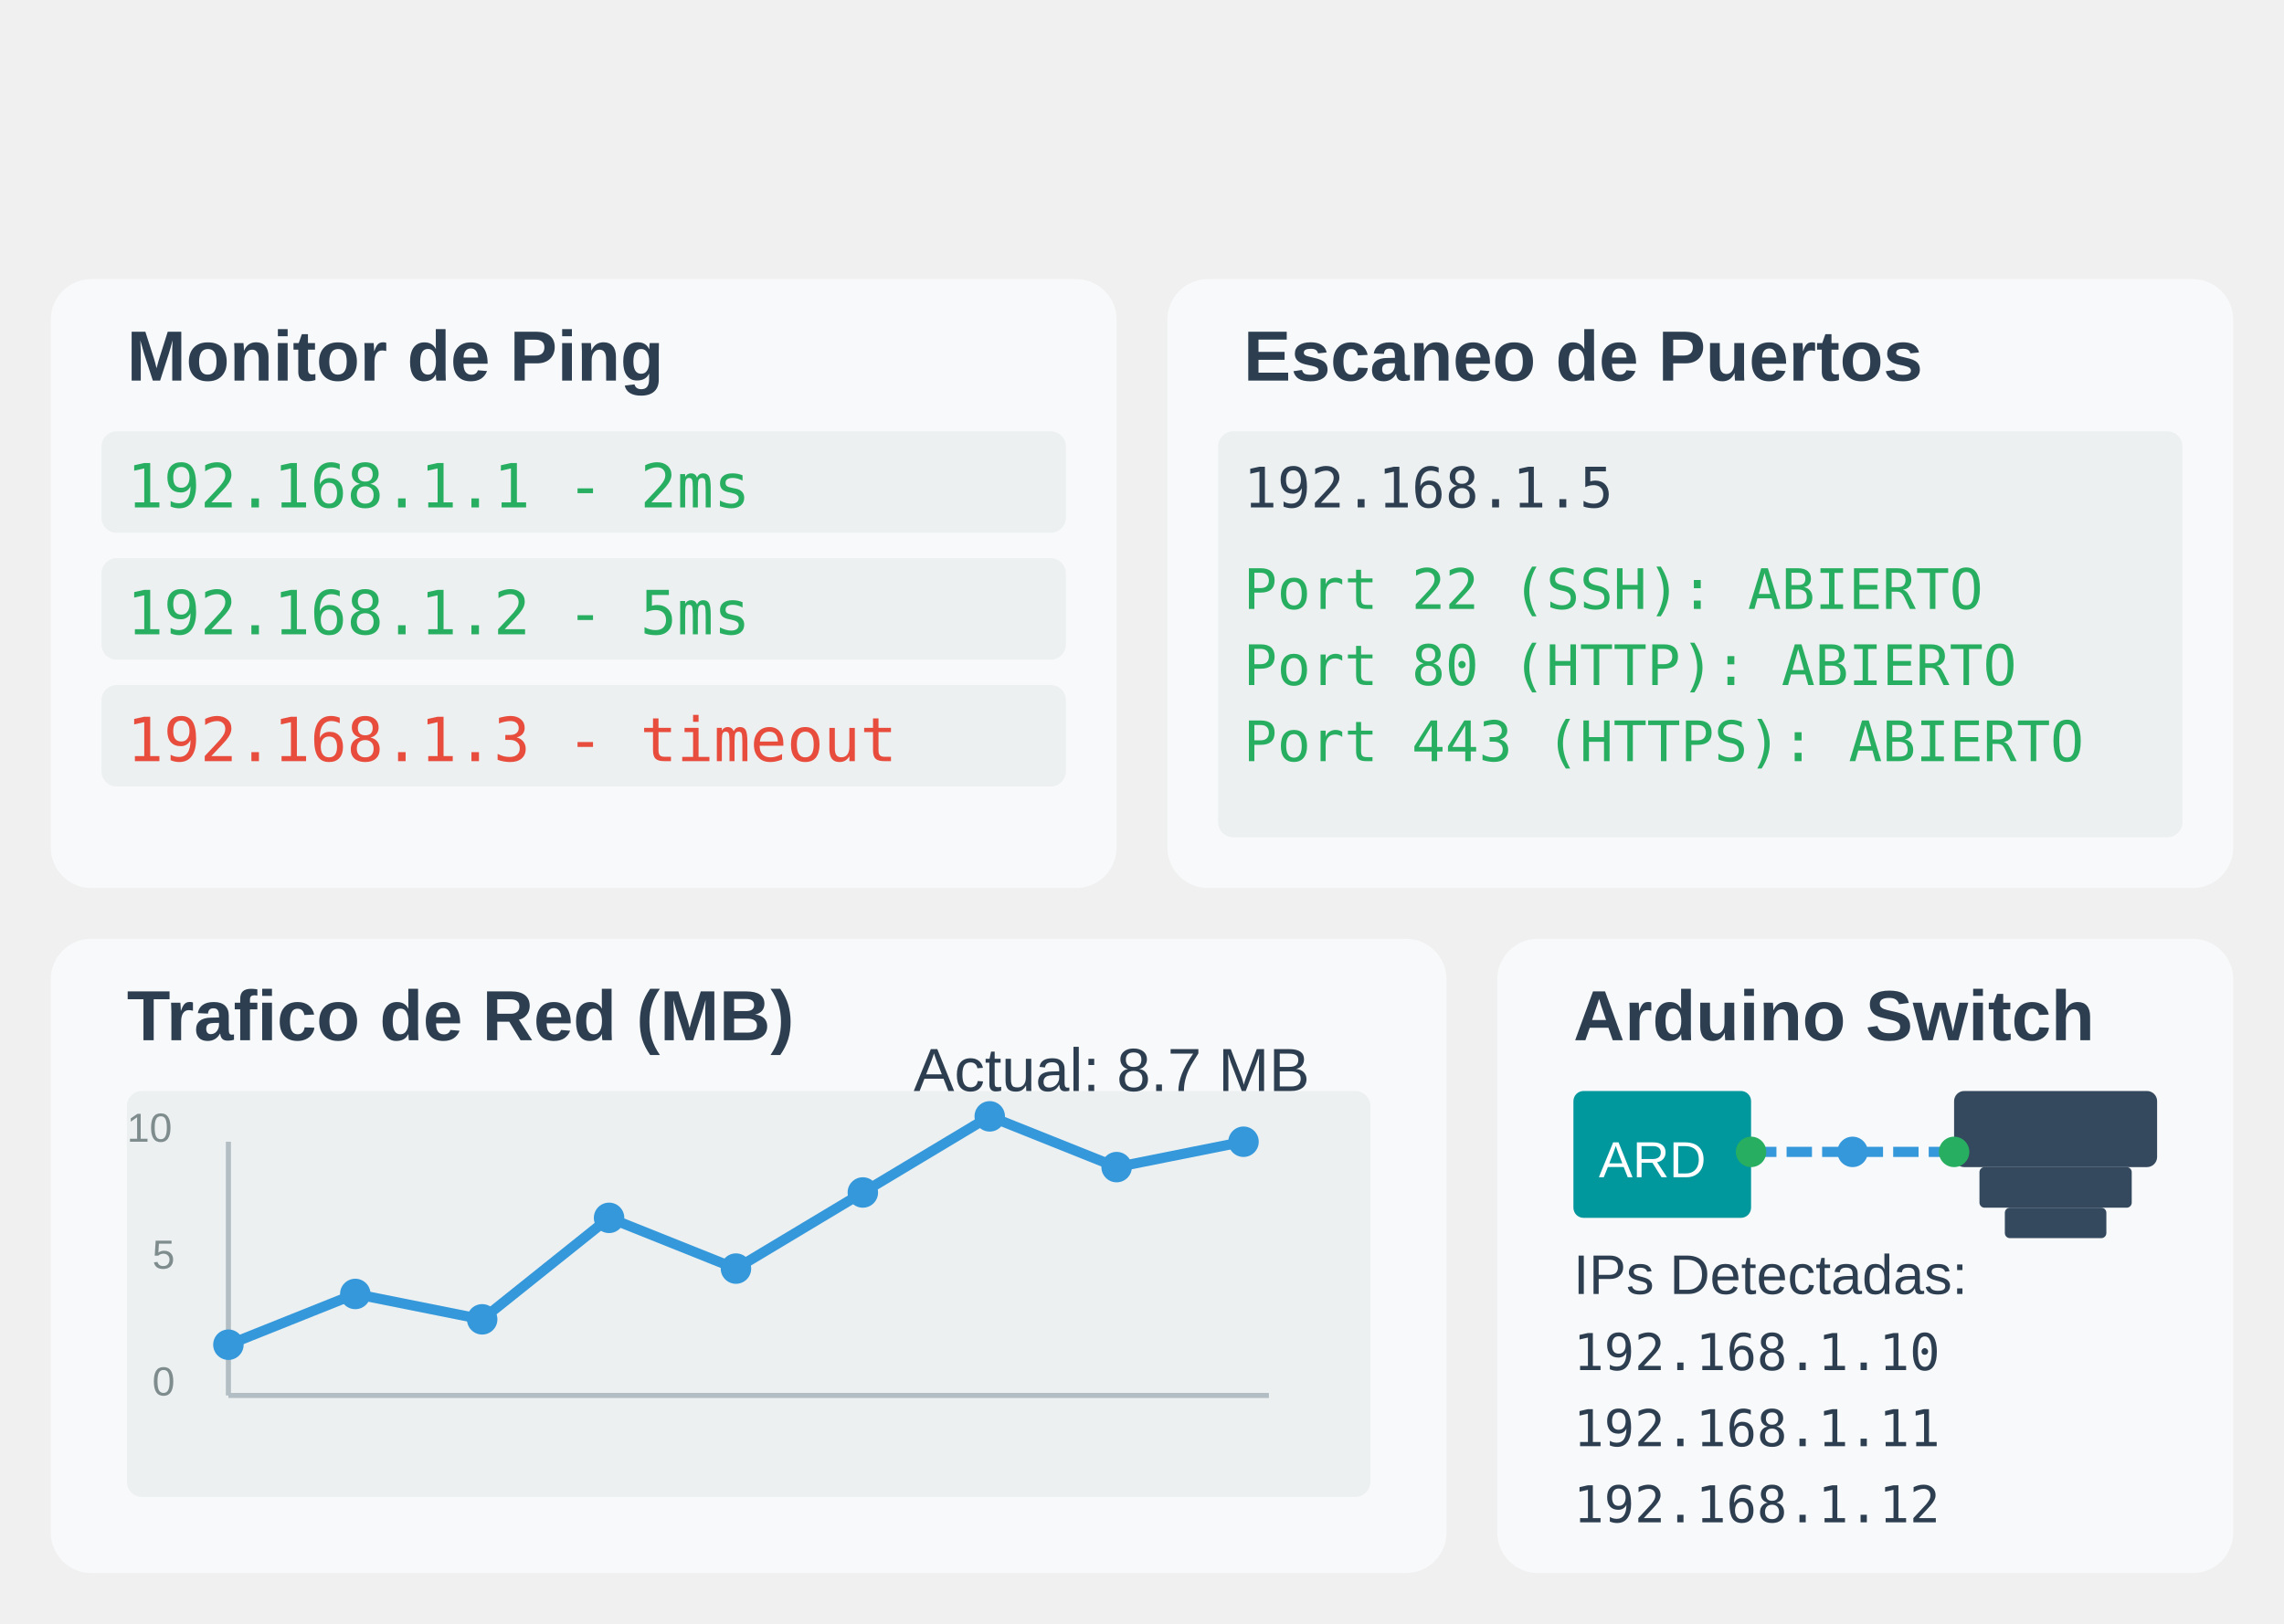
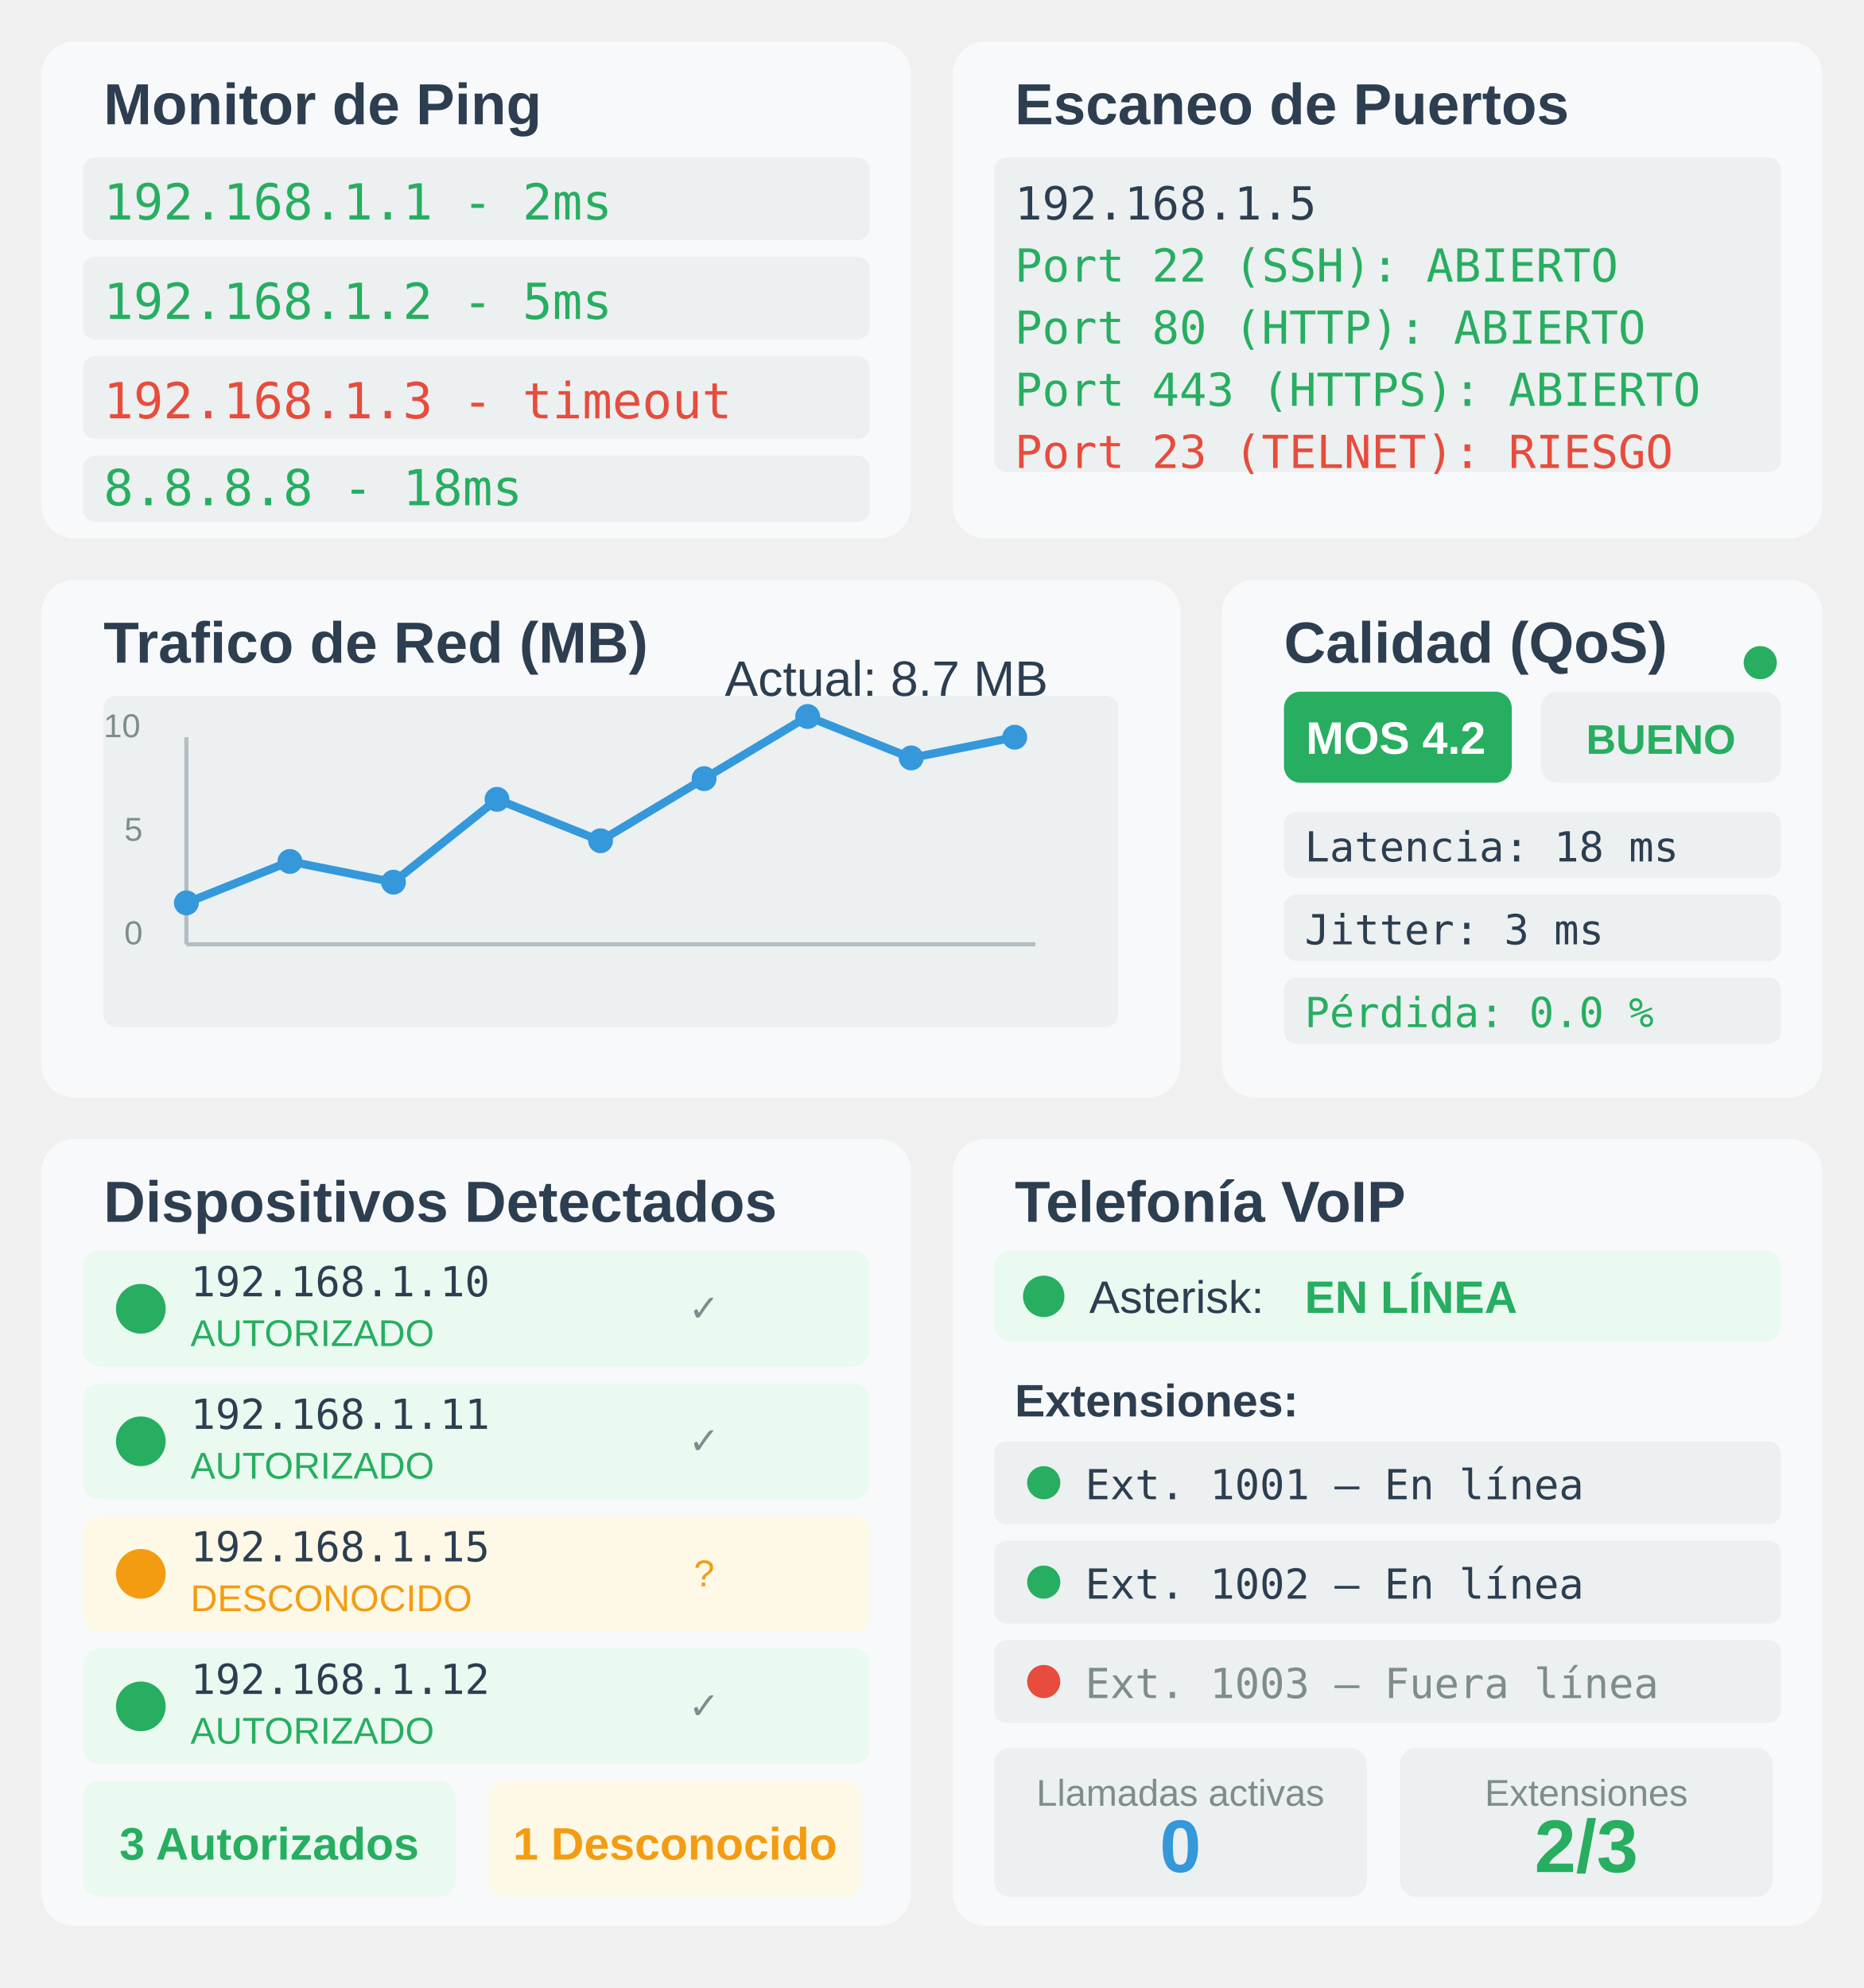
- <svg xmlns="http://www.w3.org/2000/svg" viewBox="0 0 450 320">
-   <rect x="10" y="55" width="210" height="120" rx="8" fill="#f8f9fa" />
-   <text x="25" y="75" font-family="Arial" font-size="14" fill="#2c3e50" font-weight="bold">Monitor de Ping</text>
-   <rect x="20" y="85" width="190" height="20" rx="3" fill="#ecf0f1" />
-   <text x="25" y="100" font-family="monospace" font-size="12" fill="#27ae60">192.168.1.1 - 2ms</text>
-   <rect x="20" y="110" width="190" height="20" rx="3" fill="#ecf0f1" />
-   <text x="25" y="125" font-family="monospace" font-size="12" fill="#27ae60">192.168.1.2 - 5ms</text>
-   <rect x="20" y="135" width="190" height="20" rx="3" fill="#ecf0f1" />
-   <text x="25" y="150" font-family="monospace" font-size="12" fill="#e74c3c">192.168.1.3 - timeout</text>
-   <rect x="230" y="55" width="210" height="120" rx="8" fill="#f8f9fa" />
-   <text x="245" y="75" font-family="Arial" font-size="14" fill="#2c3e50" font-weight="bold">Escaneo de Puertos</text>
-   <rect x="240" y="85" width="190" height="80" rx="3" fill="#ecf0f1" />
-   <text x="245" y="100" font-family="monospace" font-size="11" fill="#2c3e50">192.168.1.5</text>
-   <text x="245" y="120" font-family="monospace" font-size="11" fill="#27ae60">Port 22 (SSH): ABIERTO</text>
-   <text x="245" y="135" font-family="monospace" font-size="11" fill="#27ae60">Port 80 (HTTP): ABIERTO</text>
-   <text x="245" y="150" font-family="monospace" font-size="11" fill="#27ae60">Port 443 (HTTPS): ABIERTO</text>
-   <rect x="10" y="185" width="275" height="125" rx="8" fill="#f8f9fa" />
-   <text x="25" y="205" font-family="Arial" font-size="14" fill="#2c3e50" font-weight="bold">Trafico de Red (MB)</text>
-   <rect x="25" y="215" width="245" height="80" rx="3" fill="#ecf0f1" />
-   <line x1="45" y1="275" x2="250" y2="275" stroke="#b2bec3" stroke-width="1" />
-   <line x1="45" y1="225" x2="45" y2="275" stroke="#b2bec3" stroke-width="1" />
-   <polyline points="45,265 70,255 95,260 120,240 145,250 170,235 195,220 220,230 245,225" fill="none" stroke="#3498db" stroke-width="2" />
-   <circle cx="45" cy="265" r="3" fill="#3498db" />
-   <circle cx="70" cy="255" r="3" fill="#3498db" />
-   <circle cx="95" cy="260" r="3" fill="#3498db" />
-   <circle cx="120" cy="240" r="3" fill="#3498db" />
-   <circle cx="145" cy="250" r="3" fill="#3498db" />
-   <circle cx="170" cy="235" r="3" fill="#3498db" />
-   <circle cx="195" cy="220" r="3" fill="#3498db" />
-   <circle cx="220" cy="230" r="3" fill="#3498db" />
-   <circle cx="245" cy="225" r="3" fill="#3498db" />
-   <text x="30" y="275" font-family="Arial" font-size="8" fill="#7f8c8d">0</text>
-   <text x="30" y="250" font-family="Arial" font-size="8" fill="#7f8c8d">5</text>
-   <text x="25" y="225" font-family="Arial" font-size="8" fill="#7f8c8d">10</text>
-   <text x="180" y="215" font-family="Arial" font-size="12" fill="#2c3e50" text-anchor="start">Actual: 8.7 MB</text>
-   <rect x="295" y="185" width="145" height="125" rx="8" fill="#f8f9fa" />
-   <text x="310" y="205" font-family="Arial" font-size="14" fill="#2c3e50" font-weight="bold">Arduino Switch</text>
-   <rect x="310" y="215" width="35" height="25" rx="2" fill="#00979d" />
-   <text x="315" y="232" font-family="Arial" font-size="10" fill="white">ARD</text>
-   <rect x="385" y="215" width="40" height="15" rx="2" fill="#34495e" />
-   <rect x="390" y="230" width="30" height="8" rx="1" fill="#34495e" />
-   <rect x="395" y="238" width="20" height="6" rx="1" fill="#34495e" />
-   <line x1="345" y1="227" x2="385" y2="227" stroke="#3498db" stroke-width="2" stroke-dasharray="5,2" />
-   <circle cx="345" cy="227" r="3" fill="#27ae60" />
-   <circle cx="385" cy="227" r="3" fill="#27ae60" />
-   <text x="310" y="255" font-family="Arial" font-size="11" fill="#2c3e50">IPs Detectadas:</text>
-   <text x="310" y="270" font-family="monospace" font-size="10" fill="#2c3e50">192.168.1.10</text>
-   <text x="310" y="285" font-family="monospace" font-size="10" fill="#2c3e50">192.168.1.11</text>
-   <text x="310" y="300" font-family="monospace" font-size="10" fill="#2c3e50">192.168.1.12</text>
-   <circle cx="365" cy="227" r="3" fill="#3498db">
-     <animate attributeName="opacity" values="1;0;1" dur="2s" repeatCount="indefinite" />
+ <svg xmlns="http://www.w3.org/2000/svg" viewBox="0 0 450 480">
+   <rect x="10" y="10" width="210" height="120" rx="8" fill="#f8f9fa" />
+   <text x="25" y="30" font-family="Arial" font-size="14" fill="#2c3e50" font-weight="bold">Monitor de Ping</text>
+   <rect x="20" y="38" width="190" height="20" rx="3" fill="#ecf0f1" />
+   <text x="25" y="53" font-family="monospace" font-size="12" fill="#27ae60">192.168.1.1 - 2ms</text>
+   <rect x="20" y="62" width="190" height="20" rx="3" fill="#ecf0f1" />
+   <text x="25" y="77" font-family="monospace" font-size="12" fill="#27ae60">192.168.1.2 - 5ms</text>
+   <rect x="20" y="86" width="190" height="20" rx="3" fill="#ecf0f1" />
+   <text x="25" y="101" font-family="monospace" font-size="12" fill="#e74c3c">192.168.1.3 - timeout</text>
+   <rect x="20" y="110" width="190" height="16" rx="3" fill="#ecf0f1" />
+   <text x="25" y="122" font-family="monospace" font-size="12" fill="#27ae60">8.8.8.8 - 18ms</text>
+   <rect x="230" y="10" width="210" height="120" rx="8" fill="#f8f9fa" />
+   <text x="245" y="30" font-family="Arial" font-size="14" fill="#2c3e50" font-weight="bold">Escaneo de Puertos</text>
+   <rect x="240" y="38" width="190" height="76" rx="3" fill="#ecf0f1" />
+   <text x="245" y="53" font-family="monospace" font-size="11" fill="#2c3e50">192.168.1.5</text>
+   <text x="245" y="68" font-family="monospace" font-size="11" fill="#27ae60">Port 22 (SSH): ABIERTO</text>
+   <text x="245" y="83" font-family="monospace" font-size="11" fill="#27ae60">Port 80 (HTTP): ABIERTO</text>
+   <text x="245" y="98" font-family="monospace" font-size="11" fill="#27ae60">Port 443 (HTTPS): ABIERTO</text>
+   <text x="245" y="113" font-family="monospace" font-size="11" fill="#e74c3c">Port 23 (TELNET): RIESGO</text>
+   <rect x="10" y="140" width="275" height="125" rx="8" fill="#f8f9fa" />
+   <text x="25" y="160" font-family="Arial" font-size="14" fill="#2c3e50" font-weight="bold">Trafico de Red (MB)</text>
+   <rect x="25" y="168" width="245" height="80" rx="3" fill="#ecf0f1" />
+   <line x1="45" y1="228" x2="250" y2="228" stroke="#b2bec3" stroke-width="1" />
+   <line x1="45" y1="178" x2="45" y2="228" stroke="#b2bec3" stroke-width="1" />
+   <polyline points="45,218 70,208 95,213 120,193 145,203 170,188 195,173 220,183 245,178" fill="none" stroke="#3498db" stroke-width="2" />
+   <circle cx="45" cy="218" r="3" fill="#3498db" />
+   <circle cx="70" cy="208" r="3" fill="#3498db" />
+   <circle cx="95" cy="213" r="3" fill="#3498db" />
+   <circle cx="120" cy="193" r="3" fill="#3498db" />
+   <circle cx="145" cy="203" r="3" fill="#3498db" />
+   <circle cx="170" cy="188" r="3" fill="#3498db" />
+   <circle cx="195" cy="173" r="3" fill="#3498db" />
+   <circle cx="220" cy="183" r="3" fill="#3498db" />
+   <circle cx="245" cy="178" r="3" fill="#3498db" />
+   <text x="30" y="228" font-family="Arial" font-size="8" fill="#7f8c8d">0</text>
+   <text x="30" y="203" font-family="Arial" font-size="8" fill="#7f8c8d">5</text>
+   <text x="25" y="178" font-family="Arial" font-size="8" fill="#7f8c8d">10</text>
+   <text x="175" y="168" font-family="Arial" font-size="12" fill="#2c3e50">Actual: 8.7 MB</text>
+   <rect x="295" y="140" width="145" height="125" rx="8" fill="#f8f9fa" />
+   <text x="310" y="160" font-family="Arial" font-size="14" fill="#2c3e50" font-weight="bold">Calidad (QoS)</text>
+   <rect x="310" y="167" width="55" height="22" rx="4" fill="#27ae60" />
+   <text x="337" y="182" font-family="Arial" font-size="11" fill="white" font-weight="bold" text-anchor="middle">MOS 4.2</text>
+   <rect x="372" y="167" width="58" height="22" rx="4" fill="#ecf0f1" />
+   <text x="401" y="182" font-family="Arial" font-size="10" fill="#27ae60" font-weight="bold" text-anchor="middle">BUENO</text>
+   <rect x="310" y="196" width="120" height="16" rx="3" fill="#ecf0f1" />
+   <text x="315" y="208" font-family="monospace" font-size="10" fill="#2c3e50">Latencia:  18 ms</text>
+   <rect x="310" y="216" width="120" height="16" rx="3" fill="#ecf0f1" />
+   <text x="315" y="228" font-family="monospace" font-size="10" fill="#2c3e50">Jitter:     3 ms</text>
+   <rect x="310" y="236" width="120" height="16" rx="3" fill="#ecf0f1" />
+   <text x="315" y="248" font-family="monospace" font-size="10" fill="#27ae60">Pérdida:  0.0 %</text>
+   <circle cx="425" cy="160" r="4" fill="#27ae60">
+     <animate attributeName="opacity" values="1;0.2;1" dur="1.8s" repeatCount="indefinite" />
  </circle>
+   <rect x="10" y="275" width="210" height="190" rx="8" fill="#f8f9fa" />
+   <text x="25" y="295" font-family="Arial" font-size="14" fill="#2c3e50" font-weight="bold">Dispositivos Detectados</text>
+   <rect x="20" y="302" width="190" height="28" rx="4" fill="#eafaf1" />
+   <circle cx="34" cy="316" r="6" fill="#27ae60" />
+   <text x="46" y="313" font-family="monospace" font-size="10" fill="#2c3e50">192.168.1.10</text>
+   <text x="46" y="325" font-family="Arial" font-size="9" fill="#27ae60">AUTORIZADO</text>
+   <text x="170" y="319" font-family="Arial" font-size="9" fill="#7f8c8d" text-anchor="middle">✓</text>
+   <rect x="20" y="334" width="190" height="28" rx="4" fill="#eafaf1" />
+   <circle cx="34" cy="348" r="6" fill="#27ae60" />
+   <text x="46" y="345" font-family="monospace" font-size="10" fill="#2c3e50">192.168.1.11</text>
+   <text x="46" y="357" font-family="Arial" font-size="9" fill="#27ae60">AUTORIZADO</text>
+   <text x="170" y="351" font-family="Arial" font-size="9" fill="#7f8c8d" text-anchor="middle">✓</text>
+   <rect x="20" y="366" width="190" height="28" rx="4" fill="#fef9e7" />
+   <circle cx="34" cy="380" r="6" fill="#f39c12" />
+   <text x="46" y="377" font-family="monospace" font-size="10" fill="#2c3e50">192.168.1.15</text>
+   <text x="46" y="389" font-family="Arial" font-size="9" fill="#f39c12">DESCONOCIDO</text>
+   <text x="170" y="383" font-family="Arial" font-size="9" fill="#f39c12" text-anchor="middle">?</text>
+   <rect x="20" y="398" width="190" height="28" rx="4" fill="#eafaf1" />
+   <circle cx="34" cy="412" r="6" fill="#27ae60" />
+   <text x="46" y="409" font-family="monospace" font-size="10" fill="#2c3e50">192.168.1.12</text>
+   <text x="46" y="421" font-family="Arial" font-size="9" fill="#27ae60">AUTORIZADO</text>
+   <text x="170" y="415" font-family="Arial" font-size="9" fill="#7f8c8d" text-anchor="middle">✓</text>
+   <rect x="20" y="430" width="90" height="28" rx="4" fill="#eafaf1" />
+   <text x="65" y="449" font-family="Arial" font-size="11" fill="#27ae60" font-weight="bold" text-anchor="middle">3 Autorizados</text>
+   <rect x="118" y="430" width="90" height="28" rx="4" fill="#fef9e7" />
+   <text x="163" y="449" font-family="Arial" font-size="11" fill="#f39c12" font-weight="bold" text-anchor="middle">1 Desconocido</text>
+   <rect x="230" y="275" width="210" height="190" rx="8" fill="#f8f9fa" />
+   <text x="245" y="295" font-family="Arial" font-size="14" fill="#2c3e50" font-weight="bold">Telefonía VoIP</text>
+   <rect x="240" y="302" width="190" height="22" rx="4" fill="#eafaf1" />
+   <circle cx="252" cy="313" r="5" fill="#27ae60">
+     <animate attributeName="opacity" values="1;0.3;1" dur="2s" repeatCount="indefinite" />
+   </circle>
+   <text x="263" y="317" font-family="Arial" font-size="11" fill="#2c3e50">Asterisk: </text>
+   <text x="315" y="317" font-family="Arial" font-size="11" fill="#27ae60" font-weight="bold">EN LÍNEA</text>
+   <text x="245" y="342" font-family="Arial" font-size="11" fill="#2c3e50" font-weight="bold">Extensiones:</text>
+   <rect x="240" y="348" width="190" height="20" rx="3" fill="#ecf0f1" />
+   <circle cx="252" cy="358" r="4" fill="#27ae60" />
+   <text x="262" y="362" font-family="monospace" font-size="10" fill="#2c3e50">Ext. 1001 — En línea</text>
+   <rect x="240" y="372" width="190" height="20" rx="3" fill="#ecf0f1" />
+   <circle cx="252" cy="382" r="4" fill="#27ae60" />
+   <text x="262" y="386" font-family="monospace" font-size="10" fill="#2c3e50">Ext. 1002 — En línea</text>
+   <rect x="240" y="396" width="190" height="20" rx="3" fill="#ecf0f1" />
+   <circle cx="252" cy="406" r="4" fill="#e74c3c" />
+   <text x="262" y="410" font-family="monospace" font-size="10" fill="#7f8c8d">Ext. 1003 — Fuera línea</text>
+   <rect x="240" y="422" width="90" height="36" rx="4" fill="#ecf0f1" />
+   <text x="285" y="436" font-family="Arial" font-size="9" fill="#7f8c8d" text-anchor="middle">Llamadas activas</text>
+   <text x="285" y="452" font-family="Arial" font-size="18" fill="#3498db" font-weight="bold" text-anchor="middle">0</text>
+   <rect x="338" y="422" width="90" height="36" rx="4" fill="#ecf0f1" />
+   <text x="383" y="436" font-family="Arial" font-size="9" fill="#7f8c8d" text-anchor="middle">Extensiones</text>
+   <text x="383" y="452" font-family="Arial" font-size="18" fill="#27ae60" font-weight="bold" text-anchor="middle">2/3</text>
</svg>
